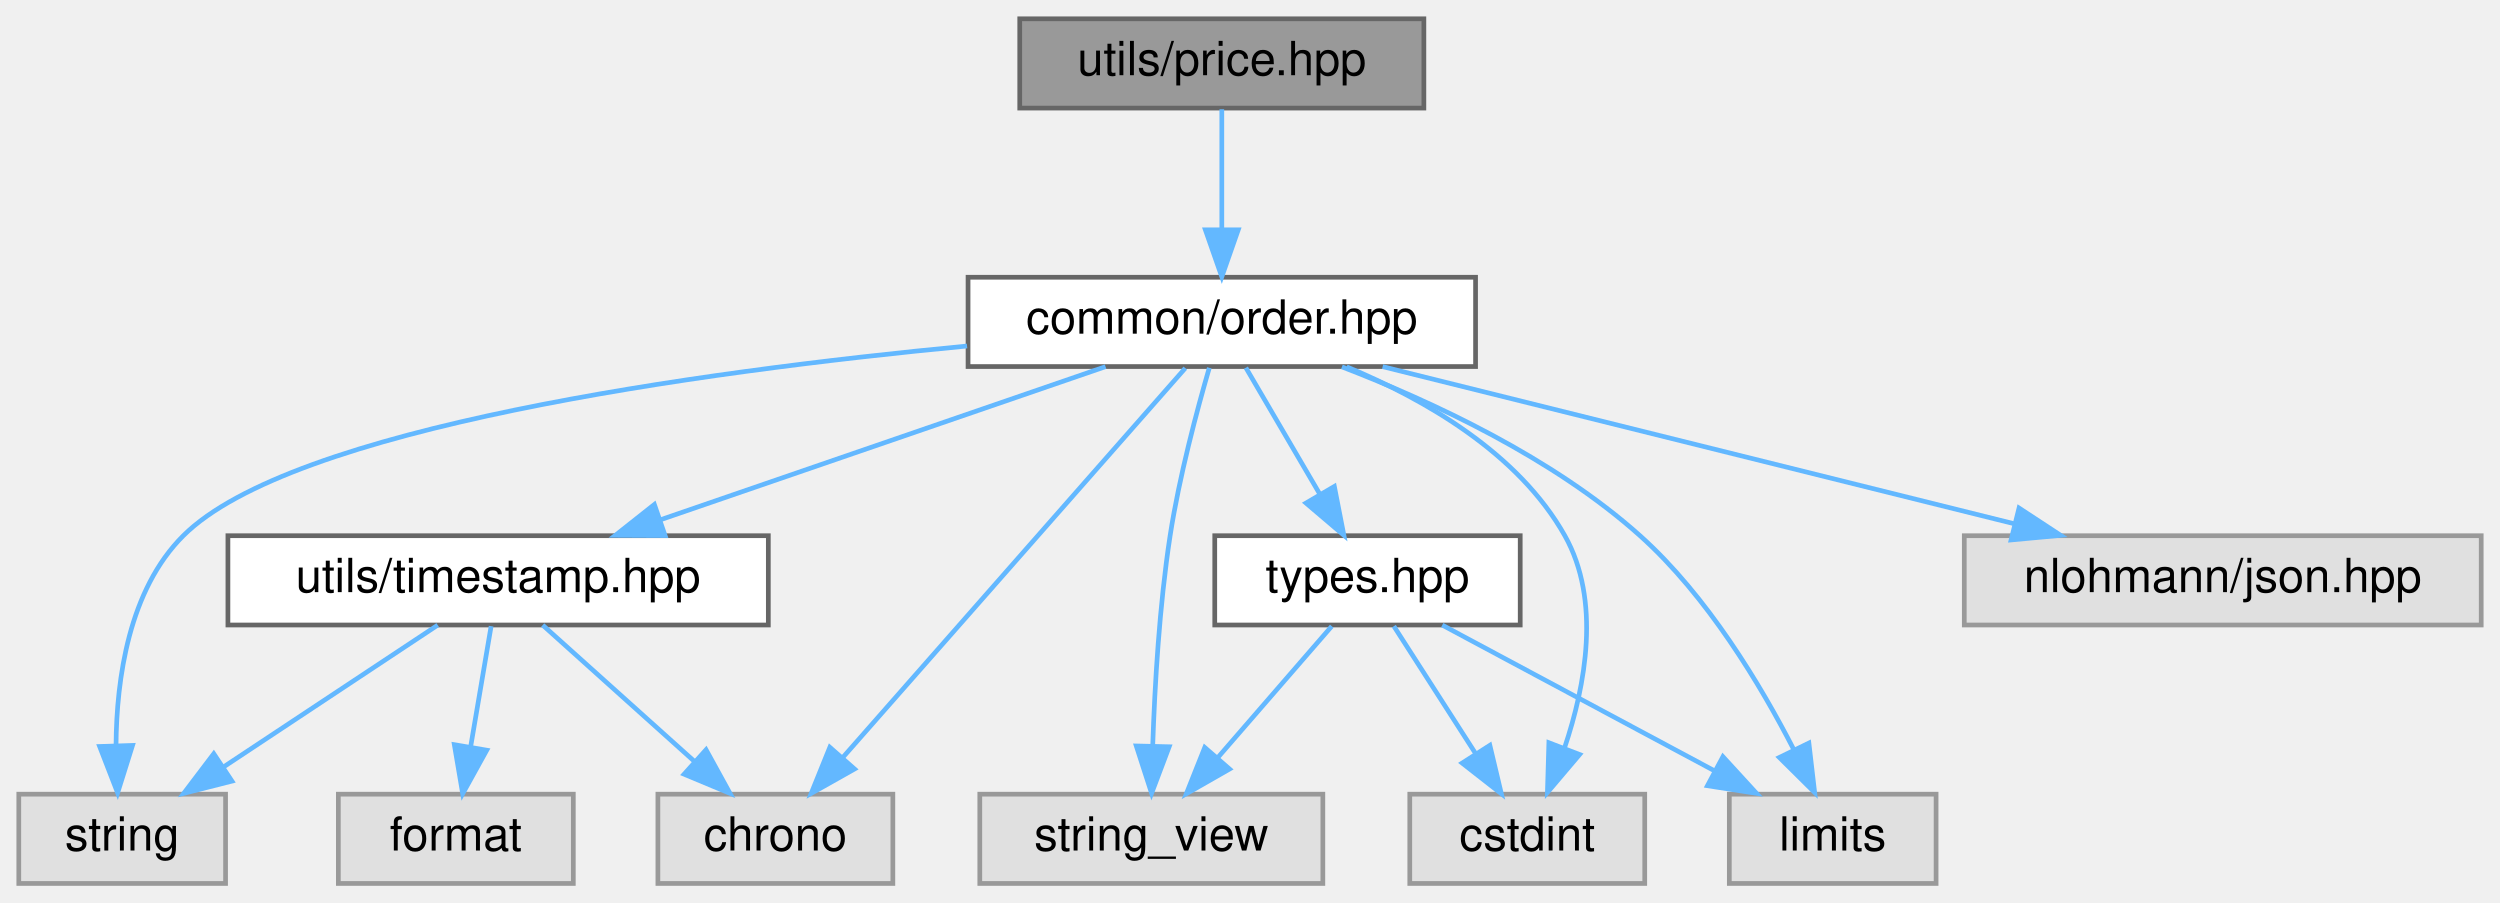
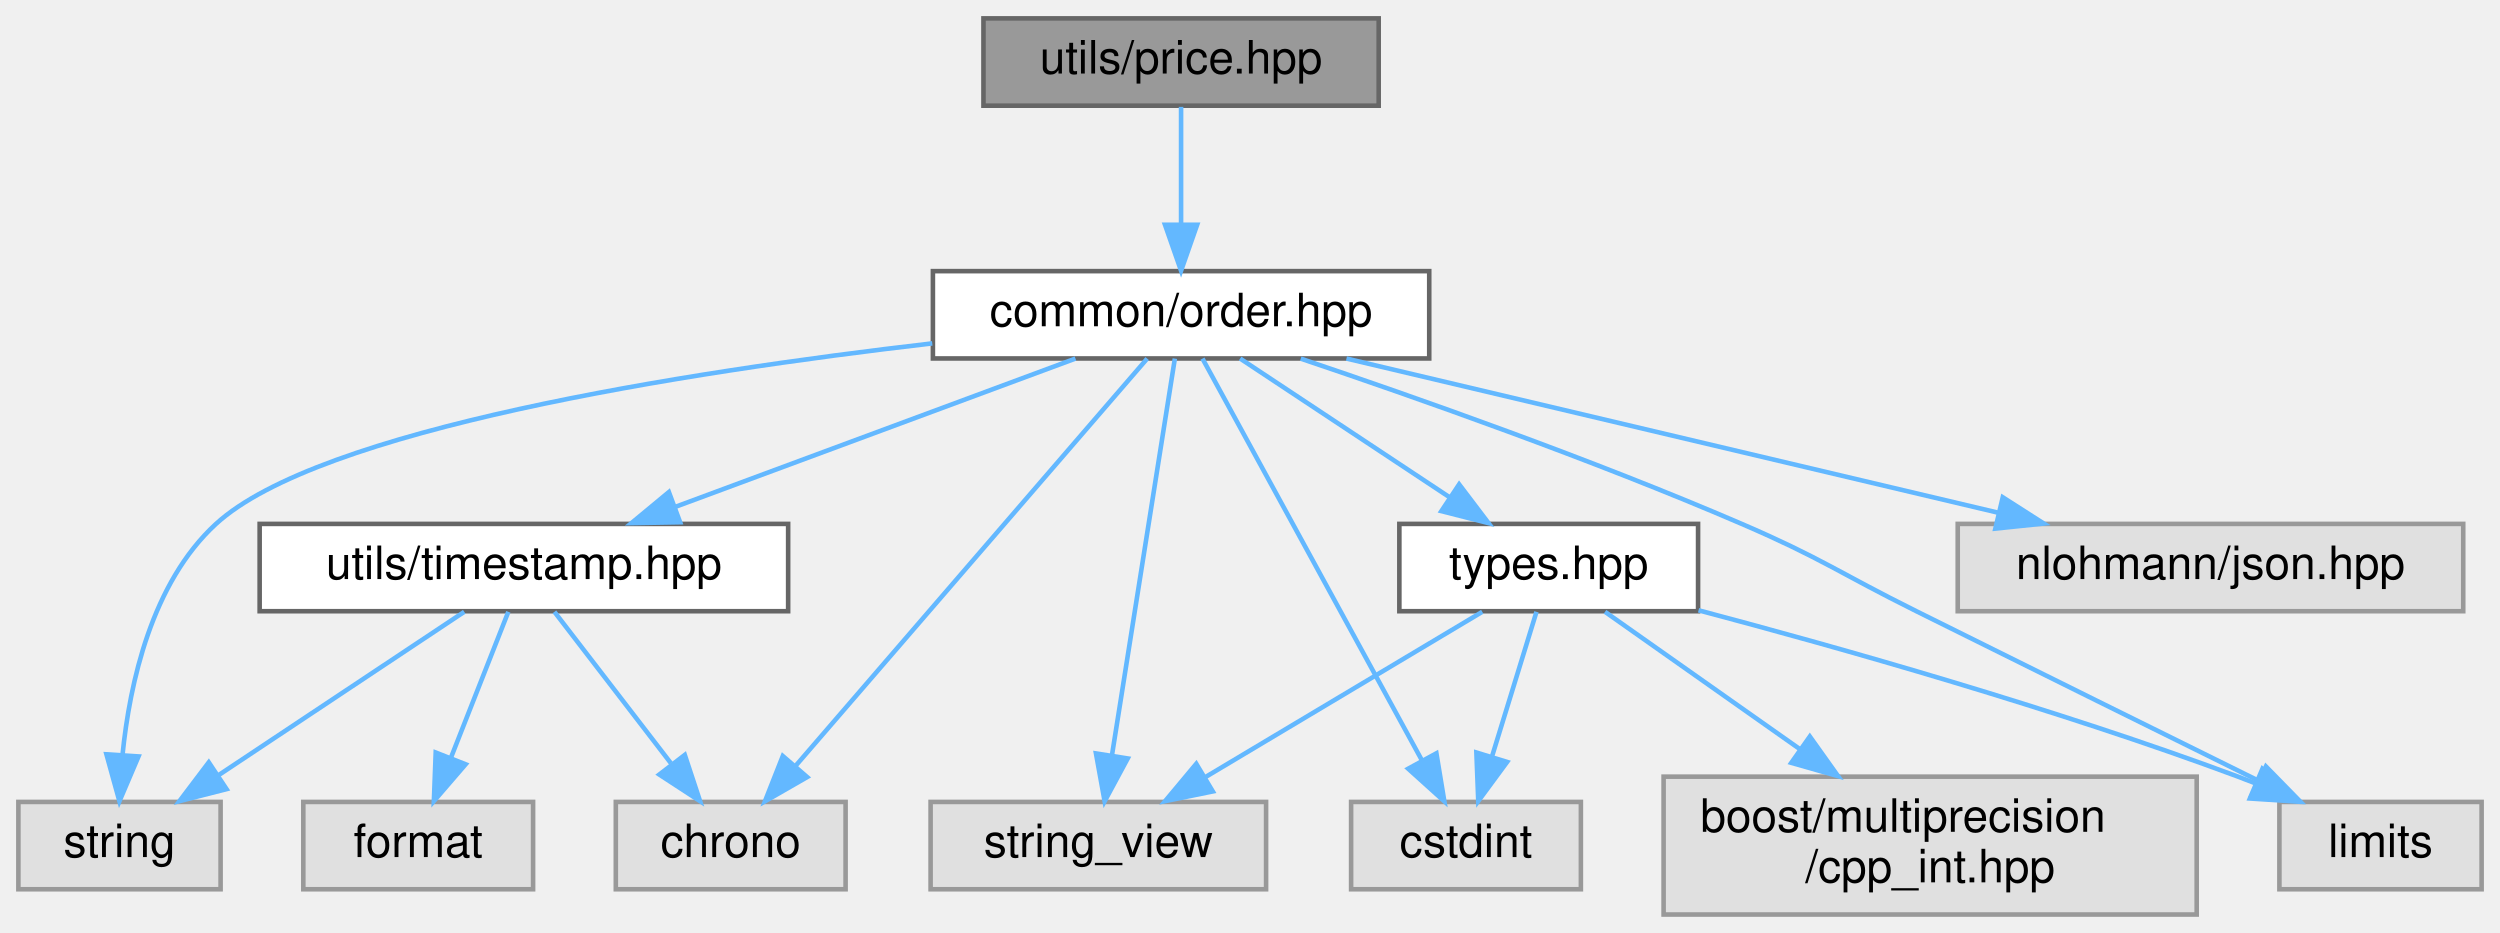
- <svg xmlns="http://www.w3.org/2000/svg" xmlns:xlink="http://www.w3.org/1999/xlink" width="532pt" height="192pt" viewBox="0.00 0.00 532.00 192.00">
-   <g id="graph0" class="graph" transform="scale(1 1) rotate(0) translate(4 188)">
+ <svg xmlns="http://www.w3.org/2000/svg" xmlns:xlink="http://www.w3.org/1999/xlink" width="544pt" height="203pt" viewBox="0.00 0.00 544.00 203.00">
+   <g id="graph0" class="graph" transform="scale(1 1) rotate(0) translate(4 199)">
    <g id="Node000001" class="node">
      <g id="a_Node000001">
        <a xlink:title=" ">
-           <polygon fill="#999999" stroke="#666666" points="299,-184 213,-184 213,-165 299,-165 299,-184" />
-           <text text-anchor="middle" x="256" y="-172" font-family="Helvetica,sans-Serif" font-size="10.00">utils/price.hpp</text>
+           <polygon fill="#999999" stroke="#666666" points="296,-195 210,-195 210,-176 296,-176 296,-195" />
+           <text text-anchor="middle" x="253" y="-183" font-family="Helvetica,sans-Serif" font-size="10.00">utils/price.hpp</text>
        </a>
      </g>
    </g>
    <g id="Node000002" class="node">
      <g id="a_Node000002">
        <a xlink:href="common_2order_8hpp.html" target="_top" xlink:title=" ">
-           <polygon fill="white" stroke="#666666" points="310,-129 202,-129 202,-110 310,-110 310,-129" />
-           <text text-anchor="middle" x="256" y="-117" font-family="Helvetica,sans-Serif" font-size="10.00">common/order.hpp</text>
+           <polygon fill="white" stroke="#666666" points="307,-140 199,-140 199,-121 307,-121 307,-140" />
+           <text text-anchor="middle" x="253" y="-128" font-family="Helvetica,sans-Serif" font-size="10.00">common/order.hpp</text>
        </a>
      </g>
    </g>
    <g id="edge1_Node000001_Node000002" class="edge">
      <g id="a_edge1_Node000001_Node000002">
        <a xlink:title=" ">
-           <path fill="none" stroke="#63b8ff" d="M256,-164.75C256,-157.8 256,-147.85 256,-139.13" />
-           <polygon fill="#63b8ff" stroke="#63b8ff" points="259.5,-139.09 256,-129.09 252.5,-139.09 259.5,-139.09" />
+           <path fill="none" stroke="#63b8ff" d="M253,-175.75C253,-168.8 253,-158.85 253,-150.13" />
+           <polygon fill="#63b8ff" stroke="#63b8ff" points="256.5,-150.09 253,-140.09 249.5,-150.09 256.5,-150.09" />
        </a>
      </g>
    </g>
    <g id="Node000003" class="node">
      <g id="a_Node000003">
        <a xlink:title=" ">
-           <polygon fill="#e0e0e0" stroke="#999999" points="44,-19 0,-19 0,0 44,0 44,-19" />
-           <text text-anchor="middle" x="22" y="-7" font-family="Helvetica,sans-Serif" font-size="10.00">string</text>
+           <polygon fill="#e0e0e0" stroke="#999999" points="44,-24.5 0,-24.5 0,-5.5 44,-5.5 44,-24.5" />
+           <text text-anchor="middle" x="22" y="-12.5" font-family="Helvetica,sans-Serif" font-size="10.00">string</text>
        </a>
      </g>
    </g>
    <g id="edge2_Node000002_Node000003" class="edge">
      <g id="a_edge2_Node000002_Node000003">
        <a xlink:title=" ">
-           <path fill="none" stroke="#63b8ff" d="M201.79,-114.37C144.1,-108.84 58.01,-96.93 35,-74 23.43,-62.47 20.8,-43.59 20.69,-29.41" />
-           <polygon fill="#63b8ff" stroke="#63b8ff" points="24.2,-29.38 21.03,-19.27 17.2,-29.15 24.2,-29.38" />
+           <path fill="none" stroke="#63b8ff" d="M198.86,-124.28C144.4,-117.96 65.39,-105.53 43,-85 29.04,-72.2 24.24,-50.43 22.66,-34.76" />
+           <polygon fill="#63b8ff" stroke="#63b8ff" points="26.14,-34.4 21.99,-24.65 19.16,-34.86 26.14,-34.4" />
        </a>
      </g>
    </g>
    <g id="Node000004" class="node">
      <g id="a_Node000004">
        <a xlink:title=" ">
-           <polygon fill="#e0e0e0" stroke="#999999" points="277.5,-19 204.5,-19 204.5,0 277.5,0 277.5,-19" />
-           <text text-anchor="middle" x="241" y="-7" font-family="Helvetica,sans-Serif" font-size="10.00">string_view</text>
+           <polygon fill="#e0e0e0" stroke="#999999" points="271.5,-24.5 198.5,-24.5 198.5,-5.5 271.5,-5.5 271.5,-24.5" />
+           <text text-anchor="middle" x="235" y="-12.5" font-family="Helvetica,sans-Serif" font-size="10.00">string_view</text>
        </a>
      </g>
    </g>
    <g id="edge3_Node000002_Node000004" class="edge">
      <g id="a_edge3_Node000002_Node000004">
        <a xlink:title=" ">
-           <path fill="none" stroke="#63b8ff" d="M253.34,-109.73C250.75,-100.82 246.94,-86.59 245,-74 242.71,-59.12 241.73,-42.09 241.3,-29.41" />
-           <polygon fill="#63b8ff" stroke="#63b8ff" points="244.8,-29.09 241.06,-19.18 237.8,-29.26 244.8,-29.09" />
+           <path fill="none" stroke="#63b8ff" d="M251.65,-120.97C248.75,-102.73 241.91,-59.57 237.96,-34.64" />
+           <polygon fill="#63b8ff" stroke="#63b8ff" points="241.39,-33.96 236.37,-24.63 234.48,-35.05 241.39,-33.96" />
        </a>
      </g>
    </g>
    <g id="Node000005" class="node">
      <g id="a_Node000005">
        <a xlink:title=" ">
-           <polygon fill="#e0e0e0" stroke="#999999" points="186,-19 136,-19 136,0 186,0 186,-19" />
-           <text text-anchor="middle" x="161" y="-7" font-family="Helvetica,sans-Serif" font-size="10.00">chrono</text>
+           <polygon fill="#e0e0e0" stroke="#999999" points="180,-24.5 130,-24.5 130,-5.5 180,-5.5 180,-24.5" />
+           <text text-anchor="middle" x="155" y="-12.5" font-family="Helvetica,sans-Serif" font-size="10.00">chrono</text>
        </a>
      </g>
    </g>
    <g id="edge4_Node000002_Node000005" class="edge">
      <g id="a_edge4_Node000002_Node000005">
        <a xlink:title=" ">
-           <path fill="none" stroke="#63b8ff" d="M248.23,-109.66C232.28,-91.54 195.67,-49.91 175.31,-26.77" />
-           <polygon fill="#63b8ff" stroke="#63b8ff" points="177.85,-24.36 168.62,-19.16 172.59,-28.98 177.85,-24.36" />
+           <path fill="none" stroke="#63b8ff" d="M245.63,-120.97C229.39,-102.15 190.25,-56.82 169.11,-32.34" />
+           <polygon fill="#63b8ff" stroke="#63b8ff" points="171.64,-29.91 162.45,-24.63 166.34,-34.49 171.64,-29.91" />
        </a>
      </g>
    </g>
    <g id="Node000006" class="node">
      <g id="a_Node000006">
        <a xlink:title=" ">
-           <polygon fill="#e0e0e0" stroke="#999999" points="346,-19 296,-19 296,0 346,0 346,-19" />
-           <text text-anchor="middle" x="321" y="-7" font-family="Helvetica,sans-Serif" font-size="10.00">cstdint</text>
+           <polygon fill="#e0e0e0" stroke="#999999" points="340,-24.5 290,-24.5 290,-5.5 340,-5.5 340,-24.5" />
+           <text text-anchor="middle" x="315" y="-12.5" font-family="Helvetica,sans-Serif" font-size="10.00">cstdint</text>
        </a>
      </g>
    </g>
    <g id="edge5_Node000002_Node000006" class="edge">
      <g id="a_edge5_Node000002_Node000006">
        <a xlink:title=" ">
-           <path fill="none" stroke="#63b8ff" d="M282.57,-109.94C299.13,-103.06 319.12,-91.6 329,-74 336.73,-60.24 333.42,-42.2 328.94,-28.87" />
-           <polygon fill="#63b8ff" stroke="#63b8ff" points="332.14,-27.44 325.29,-19.36 325.6,-29.95 332.14,-27.44" />
+           <path fill="none" stroke="#63b8ff" d="M257.66,-120.97C267.76,-102.48 291.84,-58.4 305.36,-33.64" />
+           <polygon fill="#63b8ff" stroke="#63b8ff" points="308.56,-35.08 310.29,-24.63 302.42,-31.73 308.56,-35.08" />
        </a>
      </g>
    </g>
    <g id="Node000007" class="node">
      <g id="a_Node000007">
        <a xlink:title=" ">
-           <polygon fill="#e0e0e0" stroke="#999999" points="524,-74 414,-74 414,-55 524,-55 524,-74" />
-           <text text-anchor="middle" x="469" y="-62" font-family="Helvetica,sans-Serif" font-size="10.00">nlohmann/json.hpp</text>
+           <polygon fill="#e0e0e0" stroke="#999999" points="532,-85 422,-85 422,-66 532,-66 532,-85" />
+           <text text-anchor="middle" x="477" y="-73" font-family="Helvetica,sans-Serif" font-size="10.00">nlohmann/json.hpp</text>
        </a>
      </g>
    </g>
    <g id="edge6_Node000002_Node000007" class="edge">
      <g id="a_edge6_Node000002_Node000007">
        <a xlink:title=" ">
-           <path fill="none" stroke="#63b8ff" d="M290.22,-109.98C326.76,-100.89 384.78,-86.46 424.76,-76.51" />
-           <polygon fill="#63b8ff" stroke="#63b8ff" points="425.65,-79.89 434.51,-74.08 423.96,-73.1 425.65,-79.89" />
+           <path fill="none" stroke="#63b8ff" d="M288.99,-120.98C327.49,-111.87 388.69,-97.4 430.74,-87.45" />
+           <polygon fill="#63b8ff" stroke="#63b8ff" points="431.8,-90.79 440.73,-85.08 430.19,-83.98 431.8,-90.79" />
        </a>
      </g>
    </g>
    <g id="Node000008" class="node">
      <g id="a_Node000008">
        <a xlink:title=" ">
-           <polygon fill="#e0e0e0" stroke="#999999" points="408,-19 364,-19 364,0 408,0 408,-19" />
-           <text text-anchor="middle" x="386" y="-7" font-family="Helvetica,sans-Serif" font-size="10.00">limits</text>
+           <polygon fill="#e0e0e0" stroke="#999999" points="536,-24.5 492,-24.5 492,-5.5 536,-5.5 536,-24.5" />
+           <text text-anchor="middle" x="514" y="-12.5" font-family="Helvetica,sans-Serif" font-size="10.00">limits</text>
        </a>
      </g>
    </g>
    <g id="edge7_Node000002_Node000008" class="edge">
      <g id="a_edge7_Node000002_Node000008">
        <a xlink:title=" ">
-           <path fill="none" stroke="#63b8ff" d="M281.56,-109.93C300.63,-102.6 326.47,-90.6 345,-74 359.31,-61.18 370.67,-42.24 377.77,-28.39" />
-           <polygon fill="#63b8ff" stroke="#63b8ff" points="380.93,-29.88 382.16,-19.36 374.64,-26.81 380.93,-29.88" />
+           <path fill="none" stroke="#63b8ff" d="M279.04,-120.96C303.97,-112.57 342.49,-99 375,-85 392.34,-77.53 396.09,-74.41 413,-66 438.25,-53.44 467.1,-39.17 487.48,-29.1" />
+           <polygon fill="#63b8ff" stroke="#63b8ff" points="489.06,-32.22 496.47,-24.65 485.96,-25.94 489.06,-32.22" />
        </a>
      </g>
    </g>
    <g id="Node000009" class="node">
      <g id="a_Node000009">
        <a xlink:href="types_8hpp.html" target="_top" xlink:title=" ">
-           <polygon fill="white" stroke="#666666" points="319.5,-74 254.5,-74 254.5,-55 319.5,-55 319.5,-74" />
-           <text text-anchor="middle" x="287" y="-62" font-family="Helvetica,sans-Serif" font-size="10.00">types.hpp</text>
+           <polygon fill="white" stroke="#666666" points="365.5,-85 300.5,-85 300.5,-66 365.5,-66 365.5,-85" />
+           <text text-anchor="middle" x="333" y="-73" font-family="Helvetica,sans-Serif" font-size="10.00">types.hpp</text>
        </a>
      </g>
    </g>
    <g id="edge8_Node000002_Node000009" class="edge">
      <g id="a_edge8_Node000002_Node000009">
        <a xlink:title=" ">
-           <path fill="none" stroke="#63b8ff" d="M261.12,-109.75C265.36,-102.49 271.53,-91.95 276.78,-82.98" />
-           <polygon fill="#63b8ff" stroke="#63b8ff" points="279.95,-84.49 281.98,-74.09 273.91,-80.95 279.95,-84.49" />
+           <path fill="none" stroke="#63b8ff" d="M265.85,-120.98C278.14,-112.84 296.91,-100.41 311.48,-90.76" />
+           <polygon fill="#63b8ff" stroke="#63b8ff" points="313.51,-93.61 319.91,-85.17 309.64,-87.78 313.51,-93.61" />
+         </a>
+       </g>
+     </g>
+     <g id="Node000011" class="node">
+       <g id="a_Node000011">
+         <a xlink:href="timestamp_8hpp.html" target="_top" xlink:title=" ">
+           <polygon fill="white" stroke="#666666" points="167.5,-85 52.5,-85 52.5,-66 167.5,-66 167.5,-85" />
+           <text text-anchor="middle" x="110" y="-73" font-family="Helvetica,sans-Serif" font-size="10.00">utils/timestamp.hpp</text>
+         </a>
+       </g>
+     </g>
+     <g id="edge13_Node000002_Node000011" class="edge">
+       <g id="a_edge13_Node000002_Node000011">
+         <a xlink:title=" ">
+           <path fill="none" stroke="#63b8ff" d="M230.02,-120.98C206.5,-112.27 169.71,-98.63 143.06,-88.75" />
+           <polygon fill="#63b8ff" stroke="#63b8ff" points="143.99,-85.36 133.39,-85.17 141.55,-91.93 143.99,-85.36" />
+         </a>
+       </g>
+     </g>
+     <g id="edge11_Node000009_Node000004" class="edge">
+       <g id="a_edge11_Node000009_Node000004">
+         <a xlink:title=" ">
+           <path fill="none" stroke="#63b8ff" d="M318.54,-65.87C302.69,-56.41 277.03,-41.09 258.32,-29.92" />
+           <polygon fill="#63b8ff" stroke="#63b8ff" points="259.9,-26.79 249.52,-24.67 256.31,-32.8 259.9,-26.79" />
+         </a>
+       </g>
+     </g>
+     <g id="edge10_Node000009_Node000006" class="edge">
+       <g id="a_edge10_Node000009_Node000006">
+         <a xlink:title=" ">
+           <path fill="none" stroke="#63b8ff" d="M330.34,-65.87C327.82,-57.66 323.94,-45.04 320.71,-34.55" />
+           <polygon fill="#63b8ff" stroke="#63b8ff" points="323.95,-33.2 317.67,-24.67 317.26,-35.25 323.95,-33.2" />
+         </a>
+       </g>
+     </g>
+     <g id="edge9_Node000009_Node000008" class="edge">
+       <g id="a_edge9_Node000009_Node000008">
+         <a xlink:title=" ">
+           <path fill="none" stroke="#63b8ff" d="M365.6,-66.2C396.27,-58.07 443.29,-44.78 483,-30 484.21,-29.55 485.45,-29.07 486.69,-28.58" />
+           <polygon fill="#63b8ff" stroke="#63b8ff" points="488.3,-31.69 496.14,-24.56 485.57,-25.25 488.3,-31.69" />
        </a>
      </g>
    </g>
    <g id="Node000010" class="node">
      <g id="a_Node000010">
-         <a xlink:href="timestamp_8hpp.html" target="_top" xlink:title=" ">
-           <polygon fill="white" stroke="#666666" points="159.5,-74 44.5,-74 44.5,-55 159.5,-55 159.5,-74" />
-           <text text-anchor="middle" x="102" y="-62" font-family="Helvetica,sans-Serif" font-size="10.00">utils/timestamp.hpp</text>
-         </a>
-       </g>
-     </g>
-     <g id="edge12_Node000002_Node000010" class="edge">
-       <g id="a_edge12_Node000002_Node000010">
-         <a xlink:title=" ">
-           <path fill="none" stroke="#63b8ff" d="M231.26,-109.98C205.63,-101.16 165.37,-87.31 136.59,-77.41" />
-           <polygon fill="#63b8ff" stroke="#63b8ff" points="137.53,-74.03 126.94,-74.08 135.25,-80.65 137.53,-74.03" />
-         </a>
-       </g>
-     </g>
-     <g id="edge11_Node000009_Node000004" class="edge">
-       <g id="a_edge11_Node000009_Node000004">
-         <a xlink:title=" ">
-           <path fill="none" stroke="#63b8ff" d="M279.4,-54.75C272.84,-47.18 263.18,-36.05 255.19,-26.84" />
-           <polygon fill="#63b8ff" stroke="#63b8ff" points="257.65,-24.35 248.45,-19.09 252.37,-28.94 257.65,-24.35" />
-         </a>
-       </g>
-     </g>
-     <g id="edge10_Node000009_Node000006" class="edge">
-       <g id="a_edge10_Node000009_Node000006">
-         <a xlink:title=" ">
-           <path fill="none" stroke="#63b8ff" d="M292.61,-54.75C297.32,-47.42 304.17,-36.73 309.97,-27.7" />
-           <polygon fill="#63b8ff" stroke="#63b8ff" points="313.04,-29.4 315.49,-19.09 307.14,-25.62 313.04,-29.4" />
-         </a>
-       </g>
-     </g>
-     <g id="edge9_Node000009_Node000008" class="edge">
-       <g id="a_edge9_Node000009_Node000008">
-         <a xlink:title=" ">
-           <path fill="none" stroke="#63b8ff" d="M302.91,-54.98C318.55,-46.61 342.66,-33.7 360.88,-23.95" />
-           <polygon fill="#63b8ff" stroke="#63b8ff" points="362.64,-26.98 369.8,-19.17 359.34,-20.8 362.64,-26.98" />
-         </a>
-       </g>
-     </g>
-     <g id="edge13_Node000010_Node000003" class="edge">
-       <g id="a_edge13_Node000010_Node000003">
-         <a xlink:title=" ">
-           <path fill="none" stroke="#63b8ff" d="M89.15,-54.98C76.86,-46.84 58.09,-34.41 43.52,-24.76" />
-           <polygon fill="#63b8ff" stroke="#63b8ff" points="45.36,-21.78 35.09,-19.17 41.49,-27.61 45.36,-21.78" />
-         </a>
-       </g>
-     </g>
-     <g id="edge14_Node000010_Node000005" class="edge">
-       <g id="a_edge14_Node000010_Node000005">
-         <a xlink:title=" ">
-           <path fill="none" stroke="#63b8ff" d="M111.48,-54.98C120.2,-47.15 133.34,-35.34 143.9,-25.86" />
-           <polygon fill="#63b8ff" stroke="#63b8ff" points="146.25,-28.46 151.35,-19.17 141.57,-23.25 146.25,-28.46" />
-         </a>
-       </g>
-     </g>
-     <g id="Node000011" class="node">
-       <g id="a_Node000011">
-         <a xlink:title=" ">
-           <polygon fill="#e0e0e0" stroke="#999999" points="118,-19 68,-19 68,0 118,0 118,-19" />
-           <text text-anchor="middle" x="93" y="-7" font-family="Helvetica,sans-Serif" font-size="10.00">format</text>
-         </a>
-       </g>
-     </g>
-     <g id="edge15_Node000010_Node000011" class="edge">
-       <g id="a_edge15_Node000010_Node000011">
-         <a xlink:title=" ">
-           <path fill="none" stroke="#63b8ff" d="M100.51,-54.75C99.33,-47.8 97.64,-37.85 96.16,-29.13" />
-           <polygon fill="#63b8ff" stroke="#63b8ff" points="99.58,-28.36 94.46,-19.09 92.68,-29.53 99.58,-28.36" />
+         <a xlink:title=" ">
+           <polygon fill="#e0e0e0" stroke="#999999" points="474,-30 358,-30 358,0 474,0 474,-30" />
+           <text text-anchor="start" x="366" y="-18" font-family="Helvetica,sans-Serif" font-size="10.00">boost/multiprecision</text>
+           <text text-anchor="middle" x="416" y="-7" font-family="Helvetica,sans-Serif" font-size="10.00">/cpp_int.hpp</text>
+         </a>
+       </g>
+     </g>
+     <g id="edge12_Node000009_Node000010" class="edge">
+       <g id="a_edge12_Node000009_Node000010">
+         <a xlink:title=" ">
+           <path fill="none" stroke="#63b8ff" d="M345.25,-65.87C356.4,-58 373.3,-46.09 387.79,-35.89" />
+           <polygon fill="#63b8ff" stroke="#63b8ff" points="389.82,-38.74 395.97,-30.11 385.78,-33.01 389.82,-38.74" />
+         </a>
+       </g>
+     </g>
+     <g id="edge14_Node000011_Node000003" class="edge">
+       <g id="a_edge14_Node000011_Node000003">
+         <a xlink:title=" ">
+           <path fill="none" stroke="#63b8ff" d="M97.02,-65.87C82.98,-56.54 60.37,-41.51 43.64,-30.38" />
+           <polygon fill="#63b8ff" stroke="#63b8ff" points="45.3,-27.29 35.04,-24.67 41.43,-33.12 45.3,-27.29" />
+         </a>
+       </g>
+     </g>
+     <g id="edge15_Node000011_Node000005" class="edge">
+       <g id="a_edge15_Node000011_Node000005">
+         <a xlink:title=" ">
+           <path fill="none" stroke="#63b8ff" d="M116.64,-65.87C123.29,-57.23 133.69,-43.7 141.99,-32.92" />
+           <polygon fill="#63b8ff" stroke="#63b8ff" points="145.01,-34.73 148.33,-24.67 139.46,-30.46 145.01,-34.73" />
+         </a>
+       </g>
+     </g>
+     <g id="Node000012" class="node">
+       <g id="a_Node000012">
+         <a xlink:title=" ">
+           <polygon fill="#e0e0e0" stroke="#999999" points="112,-24.5 62,-24.5 62,-5.5 112,-5.5 112,-24.5" />
+           <text text-anchor="middle" x="87" y="-12.5" font-family="Helvetica,sans-Serif" font-size="10.00">format</text>
+         </a>
+       </g>
+     </g>
+     <g id="edge16_Node000011_Node000012" class="edge">
+       <g id="a_edge16_Node000011_Node000012">
+         <a xlink:title=" ">
+           <path fill="none" stroke="#63b8ff" d="M106.61,-65.87C103.34,-57.57 98.31,-44.78 94.16,-34.22" />
+           <polygon fill="#63b8ff" stroke="#63b8ff" points="97.32,-32.69 90.41,-24.67 90.81,-35.25 97.32,-32.69" />
        </a>
      </g>
    </g>
  </g>
</svg>
